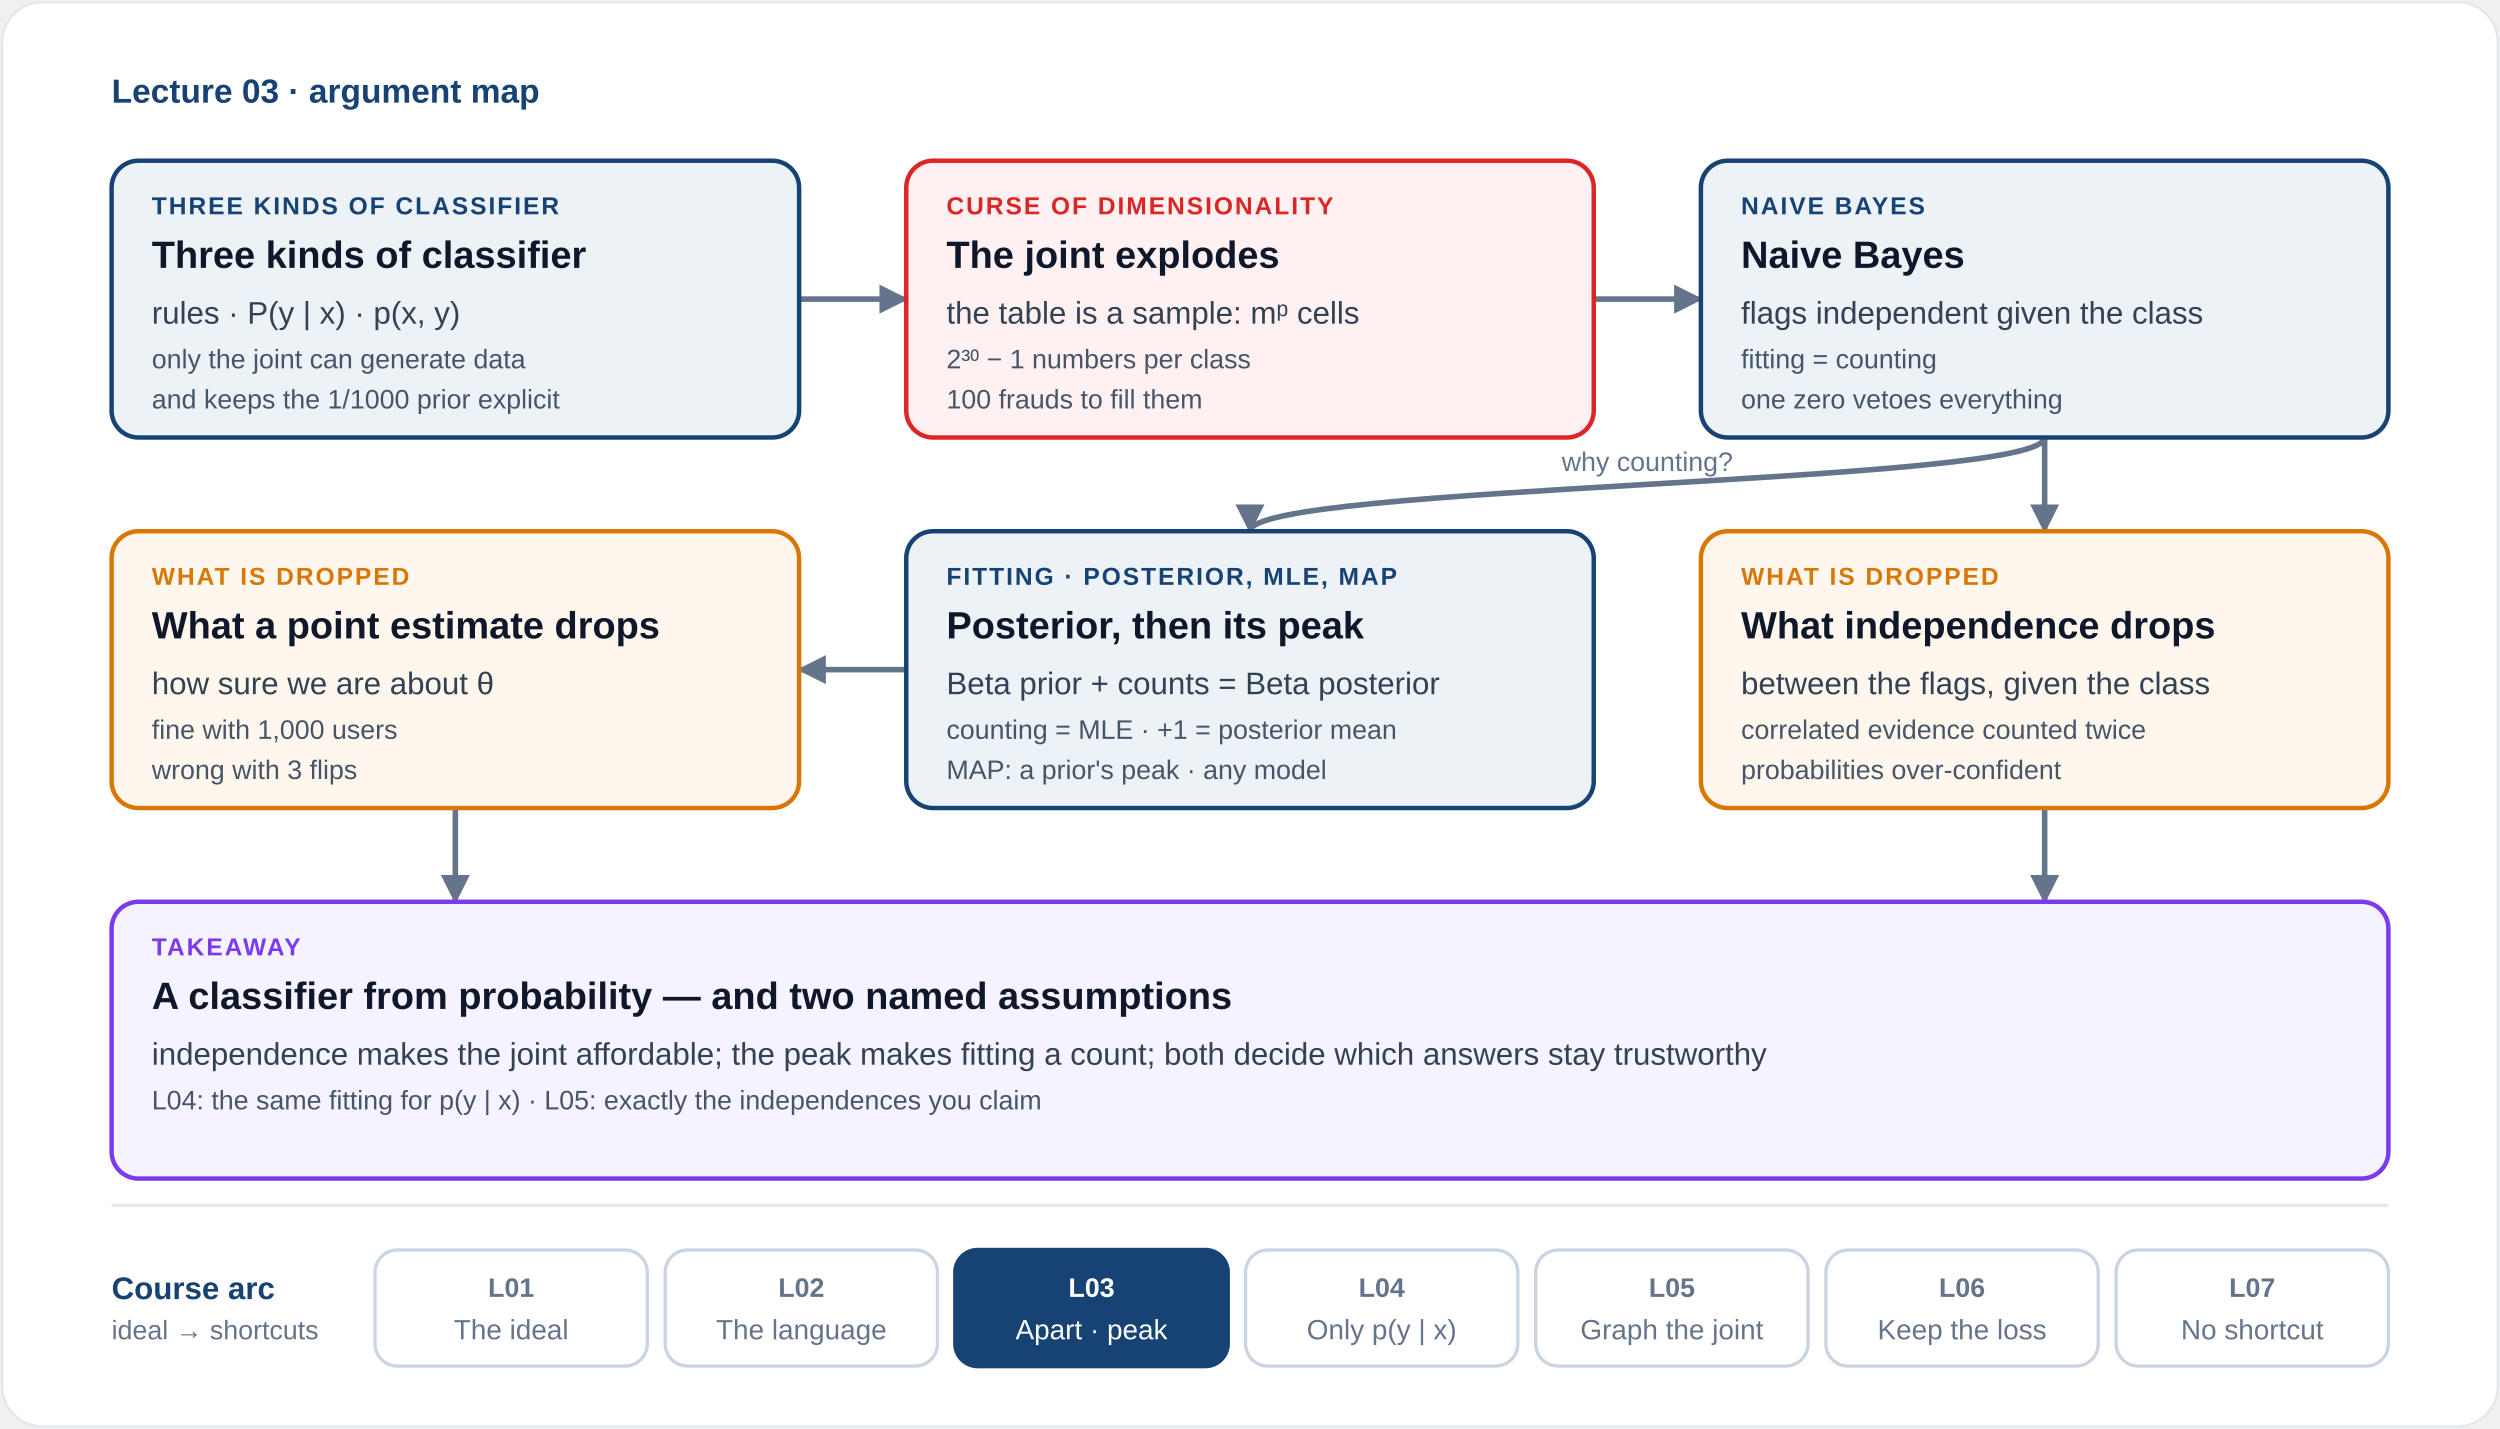
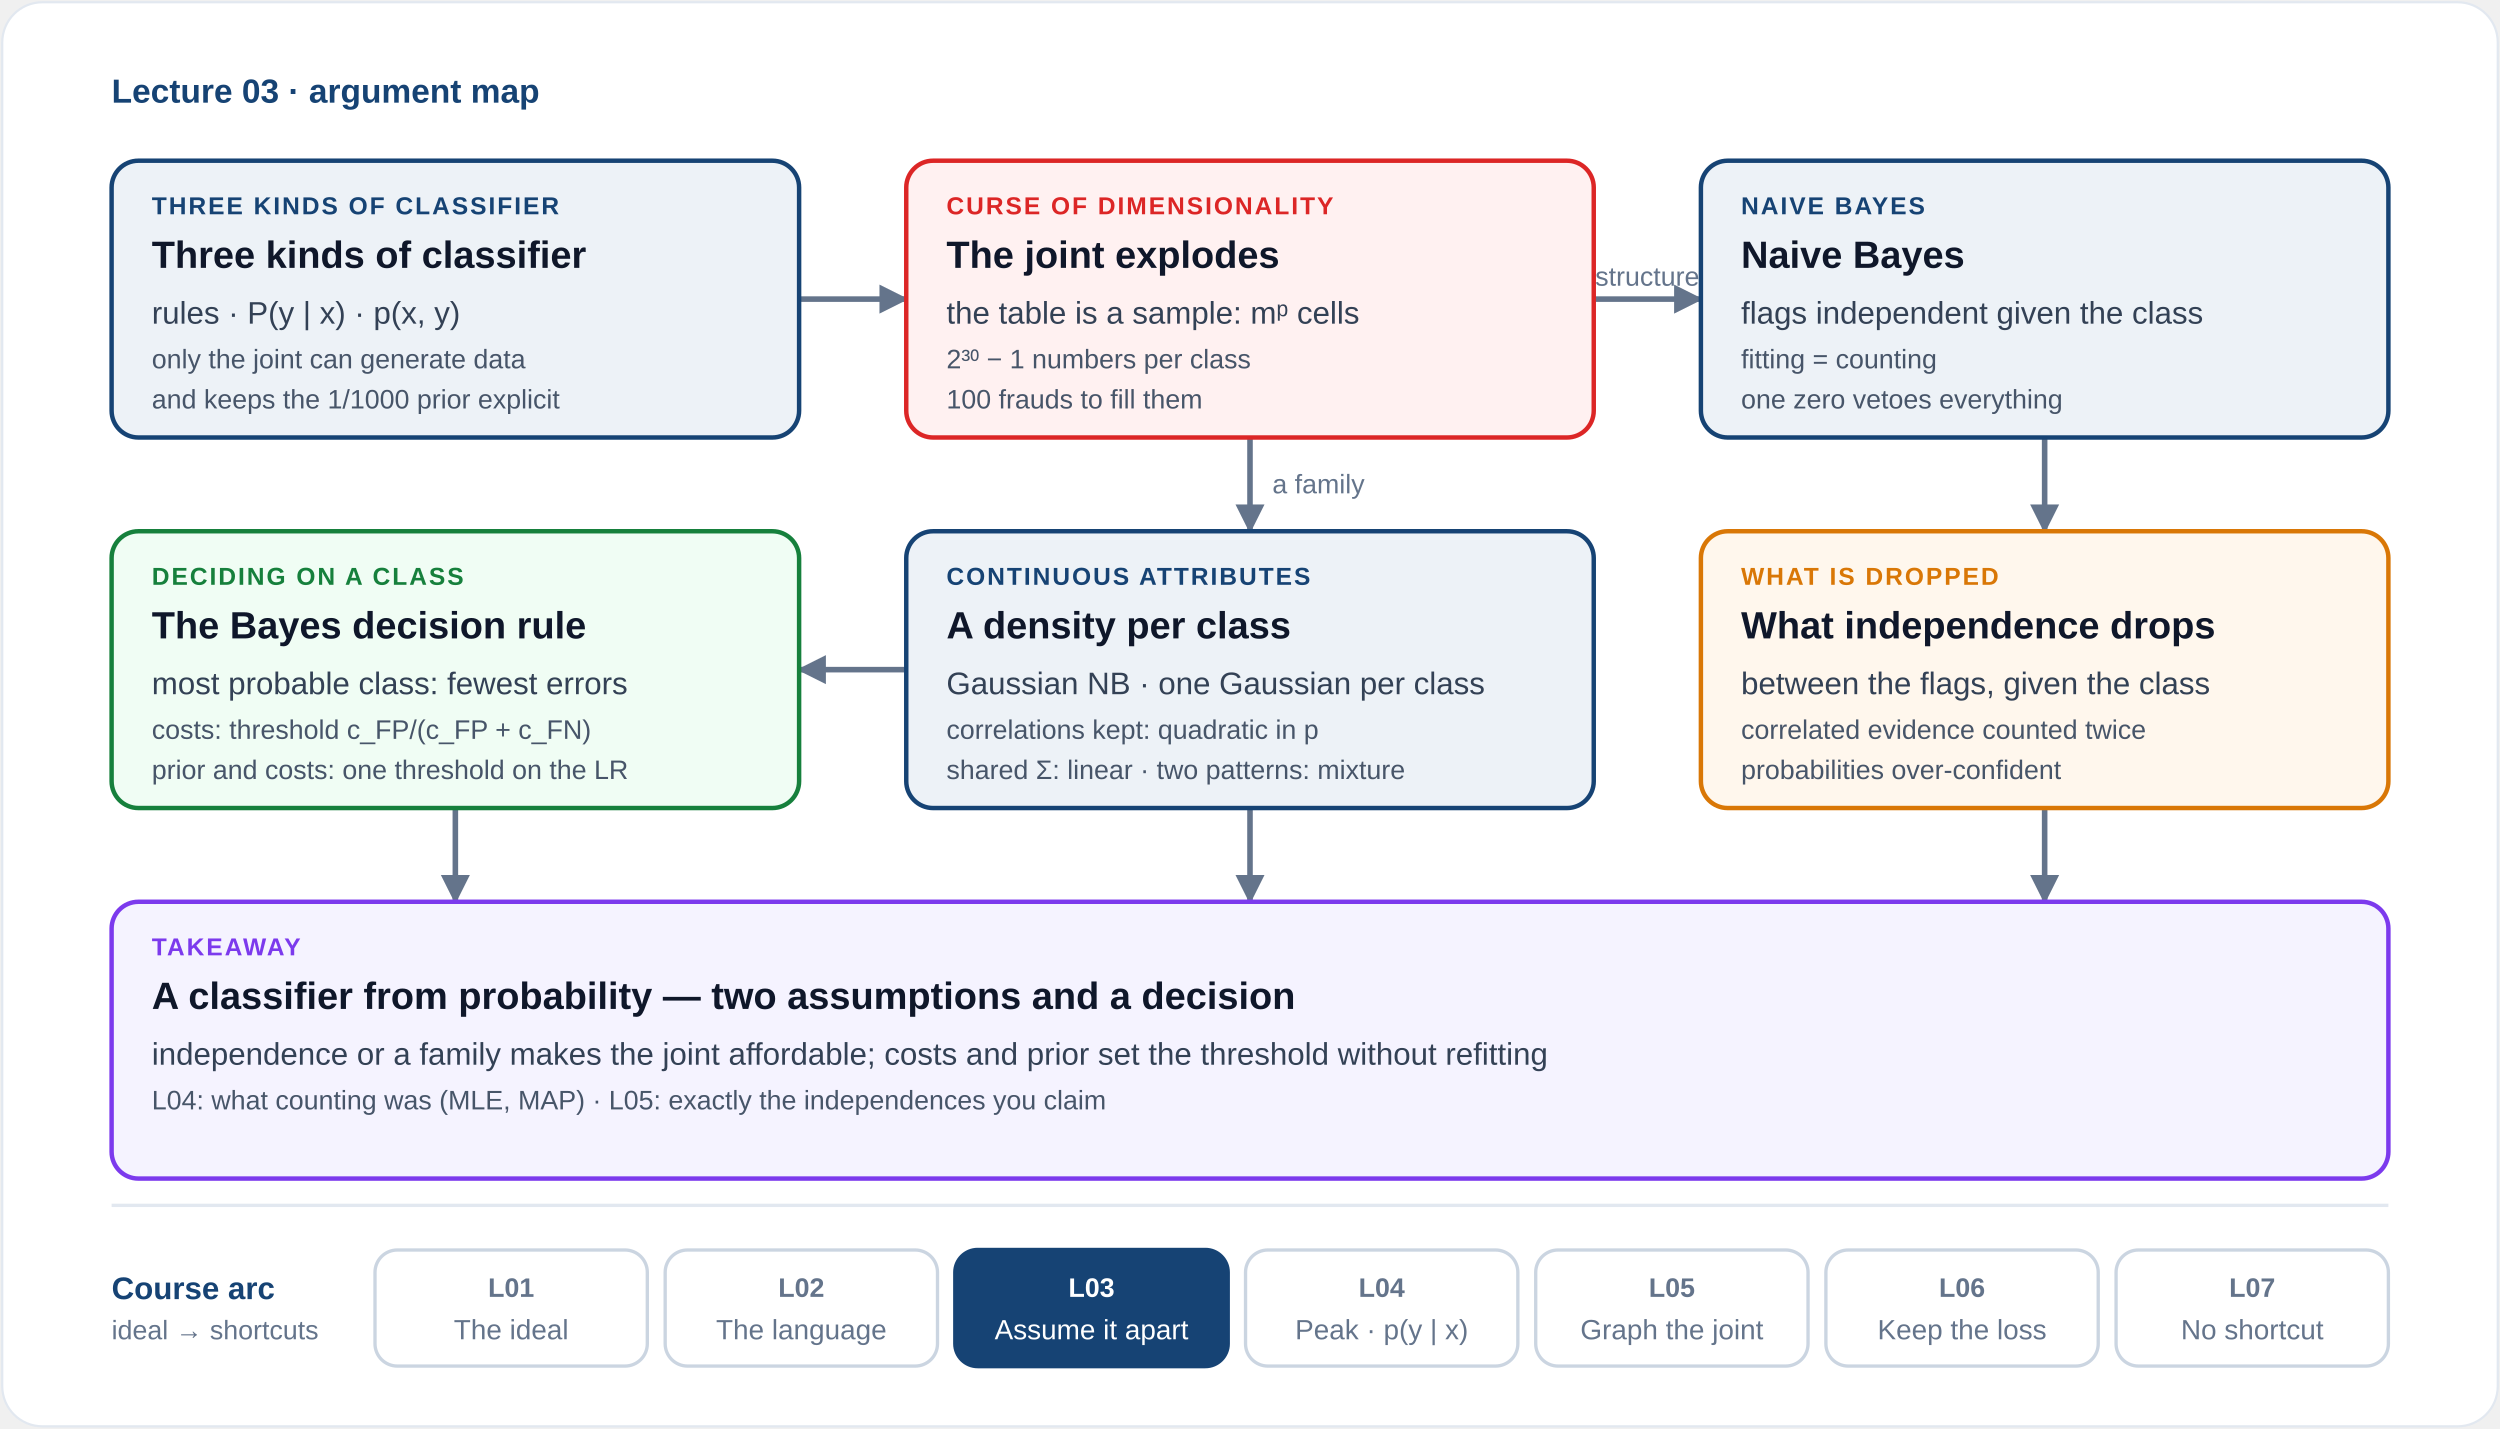
<svg xmlns="http://www.w3.org/2000/svg" viewBox="0 0 1120 640" role="img" aria-labelledby="title desc">
  <defs>
    <marker id="arrow" markerUnits="userSpaceOnUse" markerWidth="13" markerHeight="13" refX="12" refY="6.5" orient="auto">
      <path d="M0,0 L13,6.5 L0,13 Z" fill="#64748b" />
    </marker>
    <style>
      .head { font: 700 17px Arial, "Helvetica Neue", sans-serif; fill: #0f172a; }
      .text { font: 14px Arial, "Helvetica Neue", sans-serif; fill: #334155; }
      .small { font: 12px Arial, "Helvetica Neue", sans-serif; fill: #475569; }
      .tag { font: 700 11px Arial, "Helvetica Neue", sans-serif; letter-spacing: 0.08em; }
      .arclabel { font: 700 14px Arial, "Helvetica Neue", sans-serif; fill: #164374; }
      .arcsub { font: 12px Arial, "Helvetica Neue", sans-serif; fill: #64748b; }
      .arcnum { font: 700 12px Arial, "Helvetica Neue", sans-serif; }
      .arcname { font: 12.5px Arial, "Helvetica Neue", sans-serif; }
      .arrow { stroke: #64748b; stroke-width: 2.5; fill: none; marker-end: url(#arrow); }
    </style>
  </defs>
  <rect x="1" y="1" width="1118" height="638" rx="18" fill="#ffffff" stroke="#e2e8f0" />
  <text x="50" y="46" class="arclabel" style="font-size:15px">Lecture 03 · argument map</text>
  <path d="M358 134 H406" class="arrow" />
  <path d="M714 134 H762" class="arrow" />
+   <text x="738" y="128" text-anchor="middle" class="arcsub">structure</text>
+   <path d="M560 196 C560 217 560 217 560 238" class="arrow" />
+   <text x="570" y="221" class="arcsub">a family</text>
  <path d="M916 196 C916 217 916 217 916 238" class="arrow" />
-   <path d="M916 196 C916 217 560 217 560 238" class="arrow" />
-   <text x="738" y="211" text-anchor="middle" class="arcsub">why counting?</text>
  <path d="M406 300 H358" class="arrow" />
+   <path d="M204 362 C204 383 204 383 204 404" class="arrow" />
+   <path d="M560 362 C560 383 560 383 560 404" class="arrow" />
  <path d="M916 362 C916 383 916 383 916 404" class="arrow" />
-   <path d="M204 362 C204 383 204 383 204 404" class="arrow" />
  <g transform="translate(50 72)">
    <rect width="308" height="124" rx="12" fill="#edf2f7" stroke="#164374" stroke-width="2" />
    <text x="18" y="24" class="tag" fill="#164374">THREE KINDS OF CLASSIFIER</text>
    <text x="18" y="48" class="head">Three kinds of classifier</text>
    <text x="18" y="73" class="text">rules · P(y | x) · p(x, y)</text>
    <text x="18" y="93" class="small">only the joint can generate data</text>
    <text x="18" y="111" class="small">and keeps the 1/1000 prior explicit</text>
  </g>
  <g transform="translate(406 72)">
    <rect width="308" height="124" rx="12" fill="#fff1f1" stroke="#dc2626" stroke-width="2" />
    <text x="18" y="24" class="tag" fill="#dc2626">CURSE OF DIMENSIONALITY</text>
    <text x="18" y="48" class="head">The joint explodes</text>
    <text x="18" y="73" class="text">the table is a sample: mᵖ cells</text>
    <text x="18" y="93" class="small">2³⁰ − 1 numbers per class</text>
    <text x="18" y="111" class="small">100 frauds to fill them</text>
  </g>
  <g transform="translate(762 72)">
    <rect width="308" height="124" rx="12" fill="#edf2f7" stroke="#164374" stroke-width="2" />
    <text x="18" y="24" class="tag" fill="#164374">NAIVE BAYES</text>
    <text x="18" y="48" class="head">Naive Bayes</text>
    <text x="18" y="73" class="text">flags independent given the class</text>
    <text x="18" y="93" class="small">fitting = counting</text>
    <text x="18" y="111" class="small">one zero vetoes everything</text>
  </g>
  <g transform="translate(50 238)">
-     <rect width="308" height="124" rx="12" fill="#fff7ed" stroke="#d97706" stroke-width="2" />
-     <text x="18" y="24" class="tag" fill="#d97706">WHAT IS DROPPED</text>
-     <text x="18" y="48" class="head">What a point estimate drops</text>
-     <text x="18" y="73" class="text">how sure we are about θ</text>
-     <text x="18" y="93" class="small">fine with 1,000 users</text>
-     <text x="18" y="111" class="small">wrong with 3 flips</text>
+     <rect width="308" height="124" rx="12" fill="#f0fdf4" stroke="#16803c" stroke-width="2" />
+     <text x="18" y="24" class="tag" fill="#16803c">DECIDING ON A CLASS</text>
+     <text x="18" y="48" class="head">The Bayes decision rule</text>
+     <text x="18" y="73" class="text">most probable class: fewest errors</text>
+     <text x="18" y="93" class="small">costs: threshold c_FP/(c_FP + c_FN)</text>
+     <text x="18" y="111" class="small">prior and costs: one threshold on the LR</text>
  </g>
  <g transform="translate(406 238)">
    <rect width="308" height="124" rx="12" fill="#edf2f7" stroke="#164374" stroke-width="2" />
-     <text x="18" y="24" class="tag" fill="#164374">FITTING · POSTERIOR, MLE, MAP</text>
-     <text x="18" y="48" class="head">Posterior, then its peak</text>
-     <text x="18" y="73" class="text">Beta prior + counts = Beta posterior</text>
-     <text x="18" y="93" class="small">counting = MLE · +1 = posterior mean</text>
-     <text x="18" y="111" class="small">MAP: a prior's peak · any model</text>
+     <text x="18" y="24" class="tag" fill="#164374">CONTINUOUS ATTRIBUTES</text>
+     <text x="18" y="48" class="head">A density per class</text>
+     <text x="18" y="73" class="text">Gaussian NB · one Gaussian per class</text>
+     <text x="18" y="93" class="small">correlations kept: quadratic in p</text>
+     <text x="18" y="111" class="small">shared Σ: linear · two patterns: mixture</text>
  </g>
  <g transform="translate(762 238)">
    <rect width="308" height="124" rx="12" fill="#fff7ed" stroke="#d97706" stroke-width="2" />
    <text x="18" y="24" class="tag" fill="#d97706">WHAT IS DROPPED</text>
    <text x="18" y="48" class="head">What independence drops</text>
    <text x="18" y="73" class="text">between the flags, given the class</text>
    <text x="18" y="93" class="small">correlated evidence counted twice</text>
    <text x="18" y="111" class="small">probabilities over-confident</text>
  </g>
  <g transform="translate(50 404)">
    <rect width="1020" height="124" rx="12" fill="#f5f3ff" stroke="#7c3aed" stroke-width="2" />
    <text x="18" y="24" class="tag" fill="#7c3aed">TAKEAWAY</text>
-     <text x="18" y="48" class="head">A classifier from probability — and two named assumptions</text>
-     <text x="18" y="73" class="text">independence makes the joint affordable; the peak makes fitting a count; both decide which answers stay trustworthy</text>
-     <text x="18" y="93" class="small">L04: the same fitting for p(y | x) · L05: exactly the independences you claim</text>
+     <text x="18" y="48" class="head">A classifier from probability — two assumptions and a decision</text>
+     <text x="18" y="73" class="text">independence or a family makes the joint affordable; costs and prior set the threshold without refitting</text>
+     <text x="18" y="93" class="small">L04: what counting was (MLE, MAP) · L05: exactly the independences you claim</text>
  </g>
  <line x1="50" y1="540" x2="1070" y2="540" stroke="#e2e8f0" stroke-width="1.5" />
  <text x="50" y="582" class="arclabel">Course arc</text>
  <text x="50" y="600" class="arcsub">ideal → shortcuts</text>
  <rect x="168" y="560" width="122" height="52" rx="10" fill="#ffffff" stroke="#cbd5e1" stroke-width="1.5" />
  <text x="229" y="581" text-anchor="middle" class="arcnum" fill="#64748b">L01</text>
  <text x="229" y="600" text-anchor="middle" class="arcname" fill="#64748b">The ideal</text>
  <rect x="298" y="560" width="122" height="52" rx="10" fill="#ffffff" stroke="#cbd5e1" stroke-width="1.5" />
  <text x="359" y="581" text-anchor="middle" class="arcnum" fill="#64748b">L02</text>
  <text x="359" y="600" text-anchor="middle" class="arcname" fill="#64748b">The language</text>
  <rect x="428" y="560" width="122" height="52" rx="10" fill="#164374" stroke="#164374" stroke-width="2" />
  <text x="489" y="581" text-anchor="middle" class="arcnum" fill="#ffffff">L03</text>
-   <text x="489" y="600" text-anchor="middle" class="arcname" fill="#ffffff">Apart · peak</text>
+   <text x="489" y="600" text-anchor="middle" class="arcname" fill="#ffffff">Assume it apart</text>
  <rect x="558" y="560" width="122" height="52" rx="10" fill="#ffffff" stroke="#cbd5e1" stroke-width="1.5" />
  <text x="619" y="581" text-anchor="middle" class="arcnum" fill="#64748b">L04</text>
-   <text x="619" y="600" text-anchor="middle" class="arcname" fill="#64748b">Only p(y | x)</text>
+   <text x="619" y="600" text-anchor="middle" class="arcname" fill="#64748b">Peak · p(y | x)</text>
  <rect x="688" y="560" width="122" height="52" rx="10" fill="#ffffff" stroke="#cbd5e1" stroke-width="1.5" />
  <text x="749" y="581" text-anchor="middle" class="arcnum" fill="#64748b">L05</text>
  <text x="749" y="600" text-anchor="middle" class="arcname" fill="#64748b">Graph the joint</text>
  <rect x="818" y="560" width="122" height="52" rx="10" fill="#ffffff" stroke="#cbd5e1" stroke-width="1.5" />
  <text x="879" y="581" text-anchor="middle" class="arcnum" fill="#64748b">L06</text>
  <text x="879" y="600" text-anchor="middle" class="arcname" fill="#64748b">Keep the loss</text>
  <rect x="948" y="560" width="122" height="52" rx="10" fill="#ffffff" stroke="#cbd5e1" stroke-width="1.5" />
  <text x="1009" y="581" text-anchor="middle" class="arcnum" fill="#64748b">L07</text>
  <text x="1009" y="600" text-anchor="middle" class="arcname" fill="#64748b">No shortcut</text>
</svg>
